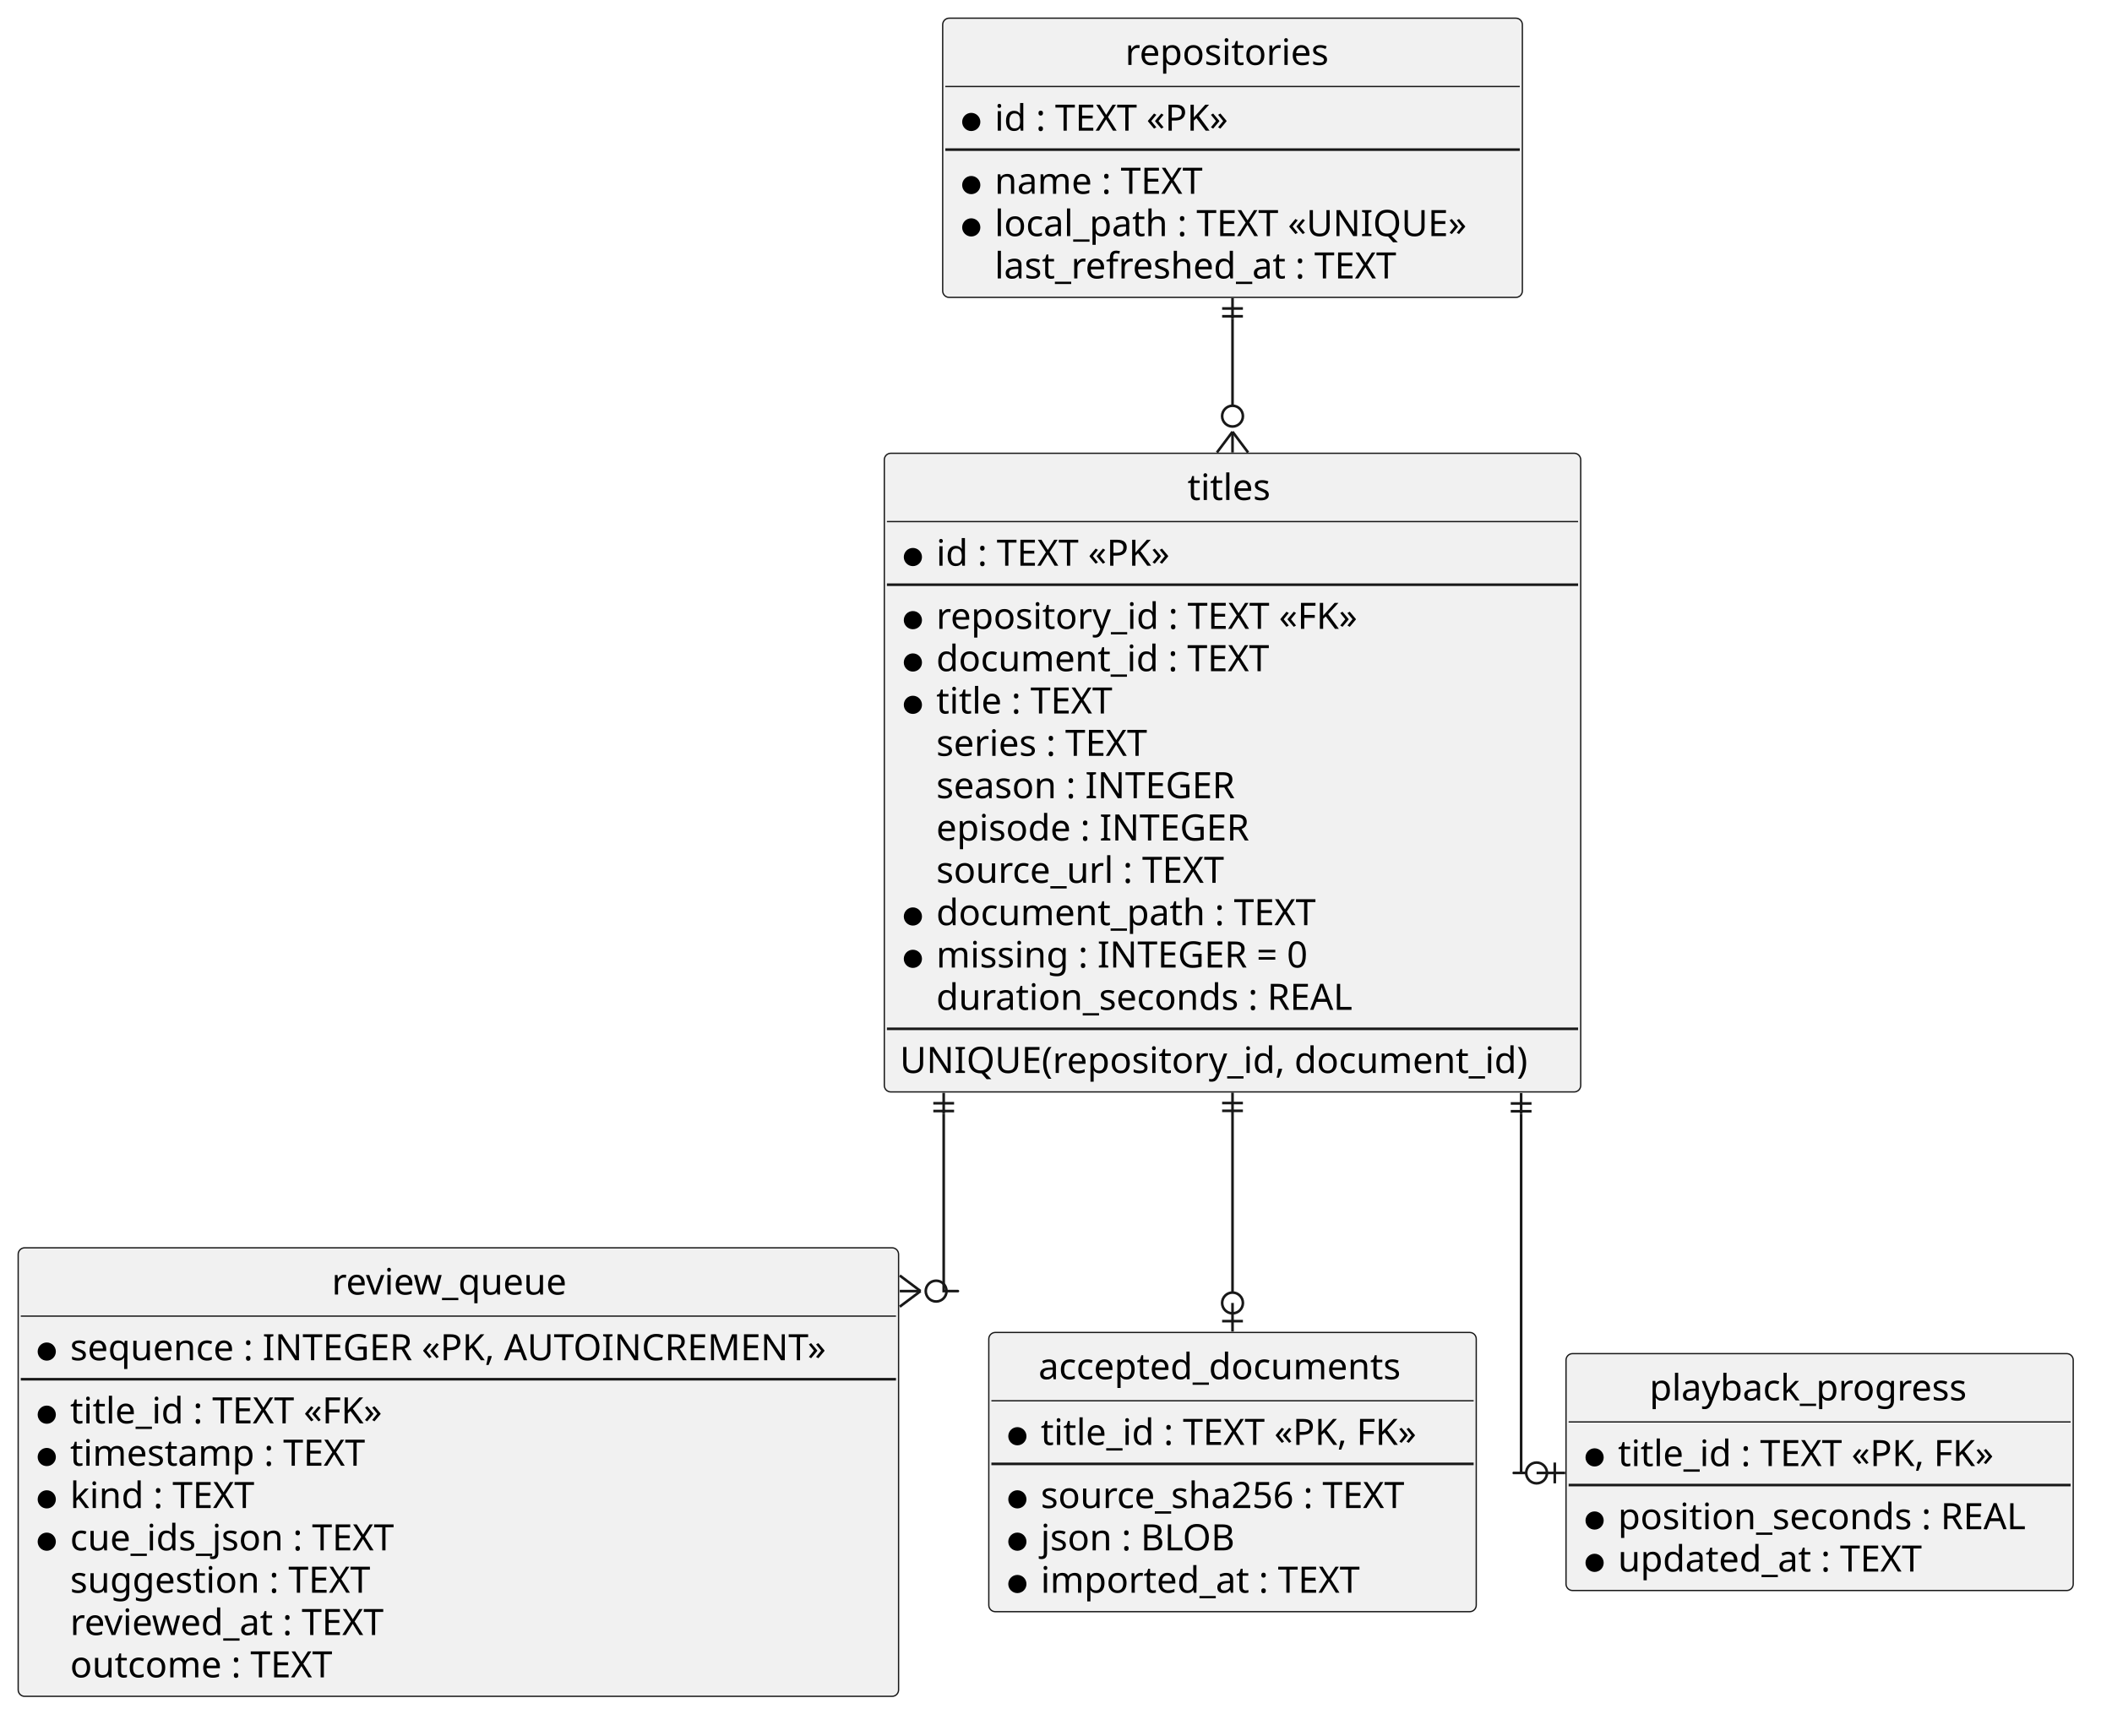
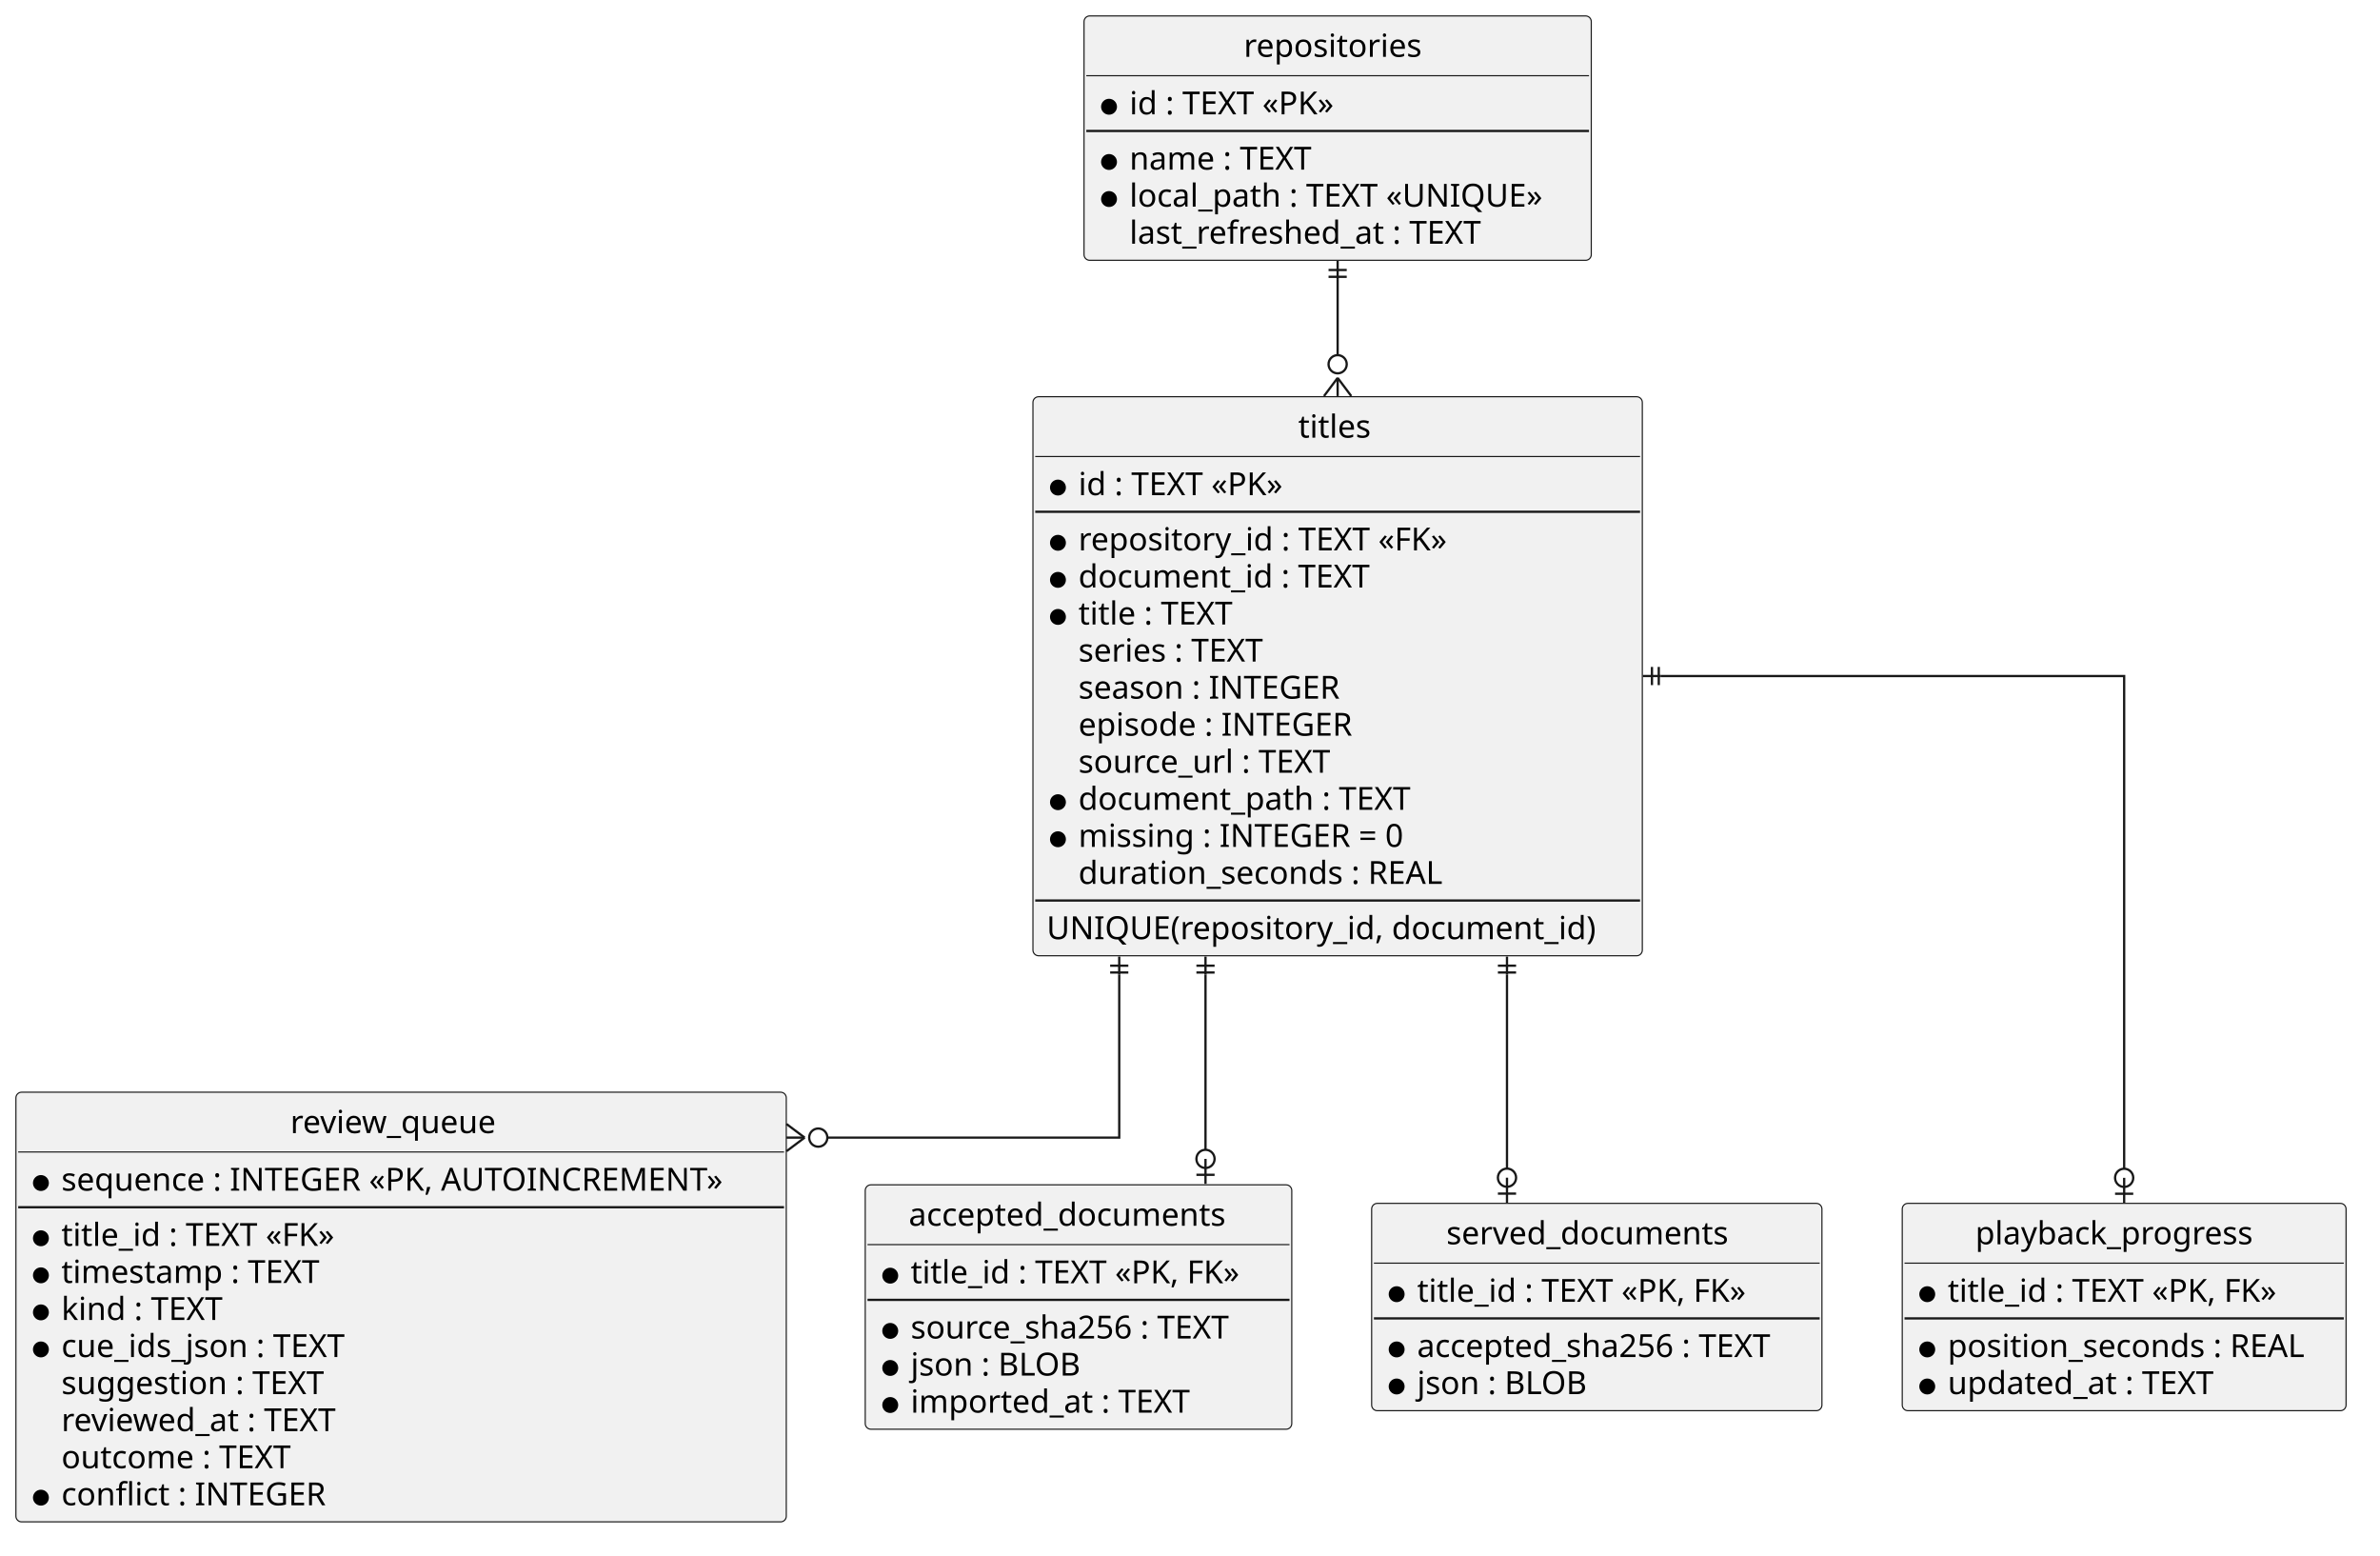
- <svg xmlns="http://www.w3.org/2000/svg" version="1.1" data-diagram-type="CLASS" style="width:813px;height:668px;background:#FFFFFF;" width="813px" height="668px" viewBox="0 0 813 668" zoomAndPan="magnify" preserveAspectRatio="none" contentStyleType="text/css">
+ <svg xmlns="http://www.w3.org/2000/svg" version="1.1" data-diagram-type="CLASS" style="width:1047px;height:684px;background:#FFFFFF;" width="1047px" height="684px" viewBox="0 0 1047 684" zoomAndPan="magnify" preserveAspectRatio="none" contentStyleType="text/css">
  <defs />
  <g font-family="sans-serif" lengthAdjust="spacing">
    <g class="entity" data-qualified-name="repositories" id="ent0001" data-source-line="5">
-       <rect x="362.88" y="7" width="223.148" height="107.484" fill="#F1F1F1" style="stroke:#181818;stroke-width:0.5;" rx="2.5" ry="2.5" />
-       <text x="433.148" y="24.995" fill="#000" font-size="14" textLength="82.612">repositories</text>
-       <line x1="363.88" y1="33.297" x2="585.028" y2="33.297" style="stroke:#181818;stroke-width:0.5;" />
+       <rect x="476.88" y="7" width="223.148" height="107.484" fill="#F1F1F1" style="stroke:#181818;stroke-width:0.5;" rx="2.5" ry="2.5" />
+       <text x="547.148" y="24.995" fill="#000" font-size="14" textLength="82.612">repositories</text>
+       <line x1="477.88" y1="33.297" x2="699.028" y2="33.297" style="stroke:#181818;stroke-width:0.5;" />
      <g data-visibility-modifier="IE_MANDATORY">
-         <ellipse cx="373.88" cy="46.945" rx="3" ry="3" fill="#000" style="stroke:#000;stroke-width:1;" />
+         <ellipse cx="487.88" cy="46.945" rx="3" ry="3" fill="#000" style="stroke:#000;stroke-width:1;" />
      </g>
-       <text x="382.88" y="50.292" fill="#000" font-size="14" textLength="101.138">id : TEXT «PK»</text>
-       <line x1="363.88" y1="57.594" x2="585.028" y2="57.594" style="stroke:#181818;stroke-width:1;" />
+       <text x="496.88" y="50.292" fill="#000" font-size="14" textLength="101.138">id : TEXT «PK»</text>
+       <line x1="477.88" y1="57.594" x2="699.028" y2="57.594" style="stroke:#181818;stroke-width:1;" />
      <g data-visibility-modifier="IE_MANDATORY">
-         <ellipse cx="373.88" cy="71.242" rx="3" ry="3" fill="#000" style="stroke:#000;stroke-width:1;" />
+         <ellipse cx="487.88" cy="71.242" rx="3" ry="3" fill="#000" style="stroke:#000;stroke-width:1;" />
      </g>
-       <text x="382.88" y="74.589" fill="#000" font-size="14" textLength="88.86">name : TEXT</text>
+       <text x="496.88" y="74.589" fill="#000" font-size="14" textLength="88.86">name : TEXT</text>
      <g data-visibility-modifier="IE_MANDATORY">
-         <ellipse cx="373.88" cy="87.539" rx="3" ry="3" fill="#000" style="stroke:#000;stroke-width:1;" />
+         <ellipse cx="487.88" cy="87.539" rx="3" ry="3" fill="#000" style="stroke:#000;stroke-width:1;" />
      </g>
-       <text x="382.88" y="90.886" fill="#000" font-size="14" textLength="197.148">local_path : TEXT «UNIQUE»</text>
-       <text x="382.88" y="107.183" fill="#000" font-size="14" textLength="169.812">last_refreshed_at : TEXT</text>
+       <text x="496.88" y="90.886" fill="#000" font-size="14" textLength="197.148">local_path : TEXT «UNIQUE»</text>
+       <text x="496.88" y="107.183" fill="#000" font-size="14" textLength="169.812">last_refreshed_at : TEXT</text>
    </g>
    <g class="entity" data-qualified-name="titles" id="ent0002" data-source-line="13">
-       <rect x="340.41" y="174.49" width="268.074" height="245.859" fill="#F1F1F1" style="stroke:#181818;stroke-width:0.5;" rx="2.5" ry="2.5" />
-       <text x="457.115" y="192.485" fill="#000" font-size="14" textLength="34.665">titles</text>
-       <line x1="341.41" y1="200.787" x2="607.484" y2="200.787" style="stroke:#181818;stroke-width:0.5;" />
+       <rect x="454.41" y="174.48" width="268.074" height="245.859" fill="#F1F1F1" style="stroke:#181818;stroke-width:0.5;" rx="2.5" ry="2.5" />
+       <text x="571.115" y="192.475" fill="#000" font-size="14" textLength="34.665">titles</text>
+       <line x1="455.41" y1="200.777" x2="721.484" y2="200.777" style="stroke:#181818;stroke-width:0.5;" />
      <g data-visibility-modifier="IE_MANDATORY">
-         <ellipse cx="351.41" cy="214.435" rx="3" ry="3" fill="#000" style="stroke:#000;stroke-width:1;" />
+         <ellipse cx="465.41" cy="214.425" rx="3" ry="3" fill="#000" style="stroke:#000;stroke-width:1;" />
      </g>
-       <text x="360.41" y="217.782" fill="#000" font-size="14" textLength="101.138">id : TEXT «PK»</text>
-       <line x1="341.41" y1="225.084" x2="607.484" y2="225.084" style="stroke:#181818;stroke-width:1;" />
+       <text x="474.41" y="217.772" fill="#000" font-size="14" textLength="101.138">id : TEXT «PK»</text>
+       <line x1="455.41" y1="225.074" x2="721.484" y2="225.074" style="stroke:#181818;stroke-width:1;" />
      <g data-visibility-modifier="IE_MANDATORY">
-         <ellipse cx="351.41" cy="238.732" rx="3" ry="3" fill="#000" style="stroke:#000;stroke-width:1;" />
+         <ellipse cx="465.41" cy="238.722" rx="3" ry="3" fill="#000" style="stroke:#000;stroke-width:1;" />
      </g>
-       <text x="360.41" y="242.079" fill="#000" font-size="14" textLength="178.849">repository_id : TEXT «FK»</text>
+       <text x="474.41" y="242.069" fill="#000" font-size="14" textLength="178.849">repository_id : TEXT «FK»</text>
      <g data-visibility-modifier="IE_MANDATORY">
-         <ellipse cx="351.41" cy="255.029" rx="3" ry="3" fill="#000" style="stroke:#000;stroke-width:1;" />
+         <ellipse cx="465.41" cy="255.019" rx="3" ry="3" fill="#000" style="stroke:#000;stroke-width:1;" />
      </g>
-       <text x="360.41" y="258.376" fill="#000" font-size="14" textLength="139.569">document_id : TEXT</text>
+       <text x="474.41" y="258.366" fill="#000" font-size="14" textLength="139.569">document_id : TEXT</text>
      <g data-visibility-modifier="IE_MANDATORY">
-         <ellipse cx="351.41" cy="271.326" rx="3" ry="3" fill="#000" style="stroke:#000;stroke-width:1;" />
+         <ellipse cx="465.41" cy="271.316" rx="3" ry="3" fill="#000" style="stroke:#000;stroke-width:1;" />
      </g>
-       <text x="360.41" y="274.673" fill="#000" font-size="14" textLength="76.528">title : TEXT</text>
-       <text x="360.41" y="290.969" fill="#000" font-size="14" textLength="90.617">series : TEXT</text>
-       <text x="360.41" y="307.266" fill="#000" font-size="14" textLength="124.257">season : INTEGER</text>
-       <text x="360.41" y="323.563" fill="#000" font-size="14" textLength="129.787">episode : INTEGER</text>
-       <text x="360.41" y="339.86" fill="#000" font-size="14" textLength="121.475">source_url : TEXT</text>
+       <text x="474.41" y="274.663" fill="#000" font-size="14" textLength="76.528">title : TEXT</text>
+       <text x="474.41" y="290.959" fill="#000" font-size="14" textLength="90.617">series : TEXT</text>
+       <text x="474.41" y="307.256" fill="#000" font-size="14" textLength="124.257">season : INTEGER</text>
+       <text x="474.41" y="323.553" fill="#000" font-size="14" textLength="129.787">episode : INTEGER</text>
+       <text x="474.41" y="339.85" fill="#000" font-size="14" textLength="121.475">source_url : TEXT</text>
      <g data-visibility-modifier="IE_MANDATORY">
-         <ellipse cx="351.41" cy="352.81" rx="3" ry="3" fill="#000" style="stroke:#000;stroke-width:1;" />
+         <ellipse cx="465.41" cy="352.8" rx="3" ry="3" fill="#000" style="stroke:#000;stroke-width:1;" />
      </g>
-       <text x="360.41" y="356.157" fill="#000" font-size="14" textLength="158.621">document_path : TEXT</text>
+       <text x="474.41" y="356.147" fill="#000" font-size="14" textLength="158.621">document_path : TEXT</text>
      <g data-visibility-modifier="IE_MANDATORY">
-         <ellipse cx="351.41" cy="369.107" rx="3" ry="3" fill="#000" style="stroke:#000;stroke-width:1;" />
+         <ellipse cx="465.41" cy="369.097" rx="3" ry="3" fill="#000" style="stroke:#000;stroke-width:1;" />
      </g>
-       <text x="360.41" y="372.454" fill="#000" font-size="14" textLength="158.341">missing : INTEGER = 0</text>
-       <text x="360.41" y="388.751" fill="#000" font-size="14" textLength="172.703">duration_seconds : REAL</text>
-       <line x1="341.41" y1="396.053" x2="607.484" y2="396.053" style="stroke:#181818;stroke-width:1;" />
-       <text x="346.41" y="413.048" fill="#000" font-size="14" textLength="256.074">UNIQUE(repository_id, document_id)</text>
+       <text x="474.41" y="372.444" fill="#000" font-size="14" textLength="158.341">missing : INTEGER = 0</text>
+       <text x="474.41" y="388.741" fill="#000" font-size="14" textLength="172.703">duration_seconds : REAL</text>
+       <line x1="455.41" y1="396.042" x2="721.484" y2="396.042" style="stroke:#181818;stroke-width:1;" />
+       <text x="460.41" y="413.038" fill="#000" font-size="14" textLength="256.074">UNIQUE(repository_id, document_id)</text>
    </g>
    <g class="entity" data-qualified-name="reviews" id="ent0003" data-source-line="30">
-       <rect x="7" y="480.35" width="338.901" height="172.672" fill="#F1F1F1" style="stroke:#181818;stroke-width:0.5;" rx="2.5" ry="2.5" />
-       <text x="127.717" y="498.345" fill="#000" font-size="14" textLength="97.467">review_queue</text>
-       <line x1="8" y1="506.647" x2="344.901" y2="506.647" style="stroke:#181818;stroke-width:0.5;" />
+       <rect x="7" y="480.34" width="338.901" height="188.969" fill="#F1F1F1" style="stroke:#181818;stroke-width:0.5;" rx="2.5" ry="2.5" />
+       <text x="127.717" y="498.335" fill="#000" font-size="14" textLength="97.467">review_queue</text>
+       <line x1="8" y1="506.637" x2="344.901" y2="506.637" style="stroke:#181818;stroke-width:0.5;" />
      <g data-visibility-modifier="IE_MANDATORY">
-         <ellipse cx="18" cy="520.295" rx="3" ry="3" fill="#000" style="stroke:#000;stroke-width:1;" />
+         <ellipse cx="18" cy="520.285" rx="3" ry="3" fill="#000" style="stroke:#000;stroke-width:1;" />
      </g>
-       <text x="27" y="523.642" fill="#000" font-size="14" textLength="312.901">sequence : INTEGER «PK, AUTOINCREMENT»</text>
-       <line x1="8" y1="530.944" x2="344.901" y2="530.944" style="stroke:#181818;stroke-width:1;" />
+       <text x="27" y="523.632" fill="#000" font-size="14" textLength="312.901">sequence : INTEGER «PK, AUTOINCREMENT»</text>
+       <line x1="8" y1="530.934" x2="344.901" y2="530.934" style="stroke:#181818;stroke-width:1;" />
      <g data-visibility-modifier="IE_MANDATORY">
-         <ellipse cx="18" cy="544.592" rx="3" ry="3" fill="#000" style="stroke:#000;stroke-width:1;" />
+         <ellipse cx="18" cy="544.582" rx="3" ry="3" fill="#000" style="stroke:#000;stroke-width:1;" />
      </g>
-       <text x="27" y="547.939" fill="#000" font-size="14" textLength="135.119">title_id : TEXT «FK»</text>
+       <text x="27" y="547.929" fill="#000" font-size="14" textLength="135.119">title_id : TEXT «FK»</text>
      <g data-visibility-modifier="IE_MANDATORY">
-         <ellipse cx="18" cy="560.889" rx="3" ry="3" fill="#000" style="stroke:#000;stroke-width:1;" />
+         <ellipse cx="18" cy="560.879" rx="3" ry="3" fill="#000" style="stroke:#000;stroke-width:1;" />
      </g>
-       <text x="27" y="564.236" fill="#000" font-size="14" textLength="124.674">timestamp : TEXT</text>
+       <text x="27" y="564.226" fill="#000" font-size="14" textLength="124.674">timestamp : TEXT</text>
      <g data-visibility-modifier="IE_MANDATORY">
-         <ellipse cx="18" cy="577.186" rx="3" ry="3" fill="#000" style="stroke:#000;stroke-width:1;" />
+         <ellipse cx="18" cy="577.176" rx="3" ry="3" fill="#000" style="stroke:#000;stroke-width:1;" />
      </g>
-       <text x="27" y="580.533" fill="#000" font-size="14" textLength="78.914">kind : TEXT</text>
+       <text x="27" y="580.523" fill="#000" font-size="14" textLength="78.914">kind : TEXT</text>
      <g data-visibility-modifier="IE_MANDATORY">
-         <ellipse cx="18" cy="593.483" rx="3" ry="3" fill="#000" style="stroke:#000;stroke-width:1;" />
+         <ellipse cx="18" cy="593.473" rx="3" ry="3" fill="#000" style="stroke:#000;stroke-width:1;" />
      </g>
-       <text x="27" y="596.829" fill="#000" font-size="14" textLength="137.033">cue_ids_json : TEXT</text>
-       <text x="27" y="613.126" fill="#000" font-size="14" textLength="125.822">suggestion : TEXT</text>
-       <text x="27" y="629.423" fill="#000" font-size="14" textLength="134.333">reviewed_at : TEXT</text>
-       <text x="27" y="645.72" fill="#000" font-size="14" textLength="110.599">outcome : TEXT</text>
+       <text x="27" y="596.819" fill="#000" font-size="14" textLength="137.033">cue_ids_json : TEXT</text>
+       <text x="27" y="613.116" fill="#000" font-size="14" textLength="125.822">suggestion : TEXT</text>
+       <text x="27" y="629.413" fill="#000" font-size="14" textLength="134.333">reviewed_at : TEXT</text>
+       <text x="27" y="645.71" fill="#000" font-size="14" textLength="110.599">outcome : TEXT</text>
+       <g data-visibility-modifier="IE_MANDATORY">
+         <ellipse cx="18" cy="658.66" rx="3" ry="3" fill="#000" style="stroke:#000;stroke-width:1;" />
+       </g>
+       <text x="27" y="662.007" fill="#000" font-size="14" textLength="126.068">conflict : INTEGER</text>
    </g>
-     <g class="entity" data-qualified-name="accepted" id="ent0004" data-source-line="42">
-       <rect x="380.63" y="512.94" width="187.643" height="107.484" fill="#F1F1F1" style="stroke:#181818;stroke-width:0.5;" rx="2.5" ry="2.5" />
-       <text x="399.755" y="530.935" fill="#000" font-size="14" textLength="149.393">accepted_documents</text>
-       <line x1="381.63" y1="539.237" x2="567.273" y2="539.237" style="stroke:#181818;stroke-width:0.5;" />
+     <g class="entity" data-qualified-name="accepted" id="ent0004" data-source-line="43">
+       <rect x="380.63" y="521.08" width="187.643" height="107.484" fill="#F1F1F1" style="stroke:#181818;stroke-width:0.5;" rx="2.5" ry="2.5" />
+       <text x="399.755" y="539.075" fill="#000" font-size="14" textLength="149.393">accepted_documents</text>
+       <line x1="381.63" y1="547.377" x2="567.273" y2="547.377" style="stroke:#181818;stroke-width:0.5;" />
      <g data-visibility-modifier="IE_MANDATORY">
-         <ellipse cx="391.63" cy="552.885" rx="3" ry="3" fill="#000" style="stroke:#000;stroke-width:1;" />
+         <ellipse cx="391.63" cy="561.025" rx="3" ry="3" fill="#000" style="stroke:#000;stroke-width:1;" />
      </g>
-       <text x="400.63" y="556.232" fill="#000" font-size="14" textLength="161.643">title_id : TEXT «PK, FK»</text>
-       <line x1="381.63" y1="563.534" x2="567.273" y2="563.534" style="stroke:#181818;stroke-width:1;" />
+       <text x="400.63" y="564.372" fill="#000" font-size="14" textLength="161.643">title_id : TEXT «PK, FK»</text>
+       <line x1="381.63" y1="571.674" x2="567.273" y2="571.674" style="stroke:#181818;stroke-width:1;" />
      <g data-visibility-modifier="IE_MANDATORY">
-         <ellipse cx="391.63" cy="577.182" rx="3" ry="3" fill="#000" style="stroke:#000;stroke-width:1;" />
+         <ellipse cx="391.63" cy="585.322" rx="3" ry="3" fill="#000" style="stroke:#000;stroke-width:1;" />
      </g>
-       <text x="400.63" y="580.529" fill="#000" font-size="14" textLength="154.424">source_sha256 : TEXT</text>
+       <text x="400.63" y="588.669" fill="#000" font-size="14" textLength="154.424">source_sha256 : TEXT</text>
      <g data-visibility-modifier="IE_MANDATORY">
-         <ellipse cx="391.63" cy="593.479" rx="3" ry="3" fill="#000" style="stroke:#000;stroke-width:1;" />
+         <ellipse cx="391.63" cy="601.619" rx="3" ry="3" fill="#000" style="stroke:#000;stroke-width:1;" />
      </g>
-       <text x="400.63" y="596.826" fill="#000" font-size="14" textLength="80.268">json : BLOB</text>
+       <text x="400.63" y="604.966" fill="#000" font-size="14" textLength="80.268">json : BLOB</text>
      <g data-visibility-modifier="IE_MANDATORY">
-         <ellipse cx="391.63" cy="609.776" rx="3" ry="3" fill="#000" style="stroke:#000;stroke-width:1;" />
+         <ellipse cx="391.63" cy="617.916" rx="3" ry="3" fill="#000" style="stroke:#000;stroke-width:1;" />
      </g>
-       <text x="400.63" y="613.123" fill="#000" font-size="14" textLength="133.95">imported_at : TEXT</text>
+       <text x="400.63" y="621.263" fill="#000" font-size="14" textLength="133.95">imported_at : TEXT</text>
    </g>
-     <g class="entity" data-qualified-name="progress" id="ent0005" data-source-line="50">
-       <rect x="602.83" y="521.09" width="195.244" height="91.188" fill="#F1F1F1" style="stroke:#181818;stroke-width:0.5;" rx="2.5" ry="2.5" />
-       <text x="634.971" y="539.085" fill="#000" font-size="14" textLength="130.963">playback_progress</text>
-       <line x1="603.83" y1="547.387" x2="797.074" y2="547.387" style="stroke:#181818;stroke-width:0.5;" />
+     <g class="entity" data-qualified-name="served" id="ent0005" data-source-line="51">
+       <rect x="603.41" y="529.23" width="198.088" height="91.188" fill="#F1F1F1" style="stroke:#181818;stroke-width:0.5;" rx="2.5" ry="2.5" />
+       <text x="636.265" y="547.225" fill="#000" font-size="14" textLength="132.378">served_documents</text>
+       <line x1="604.41" y1="555.527" x2="800.498" y2="555.527" style="stroke:#181818;stroke-width:0.5;" />
      <g data-visibility-modifier="IE_MANDATORY">
-         <ellipse cx="613.83" cy="561.035" rx="3" ry="3" fill="#000" style="stroke:#000;stroke-width:1;" />
+         <ellipse cx="614.41" cy="569.175" rx="3" ry="3" fill="#000" style="stroke:#000;stroke-width:1;" />
      </g>
-       <text x="622.83" y="564.382" fill="#000" font-size="14" textLength="161.643">title_id : TEXT «PK, FK»</text>
-       <line x1="603.83" y1="571.684" x2="797.074" y2="571.684" style="stroke:#181818;stroke-width:1;" />
+       <text x="623.41" y="572.522" fill="#000" font-size="14" textLength="161.643">title_id : TEXT «PK, FK»</text>
+       <line x1="604.41" y1="579.824" x2="800.498" y2="579.824" style="stroke:#181818;stroke-width:1;" />
      <g data-visibility-modifier="IE_MANDATORY">
-         <ellipse cx="613.83" cy="585.332" rx="3" ry="3" fill="#000" style="stroke:#000;stroke-width:1;" />
+         <ellipse cx="614.41" cy="593.472" rx="3" ry="3" fill="#000" style="stroke:#000;stroke-width:1;" />
      </g>
-       <text x="622.83" y="588.679" fill="#000" font-size="14" textLength="169.244">position_seconds : REAL</text>
+       <text x="623.41" y="596.819" fill="#000" font-size="14" textLength="172.088">accepted_sha256 : TEXT</text>
      <g data-visibility-modifier="IE_MANDATORY">
-         <ellipse cx="613.83" cy="601.629" rx="3" ry="3" fill="#000" style="stroke:#000;stroke-width:1;" />
+         <ellipse cx="614.41" cy="609.769" rx="3" ry="3" fill="#000" style="stroke:#000;stroke-width:1;" />
      </g>
-       <text x="622.83" y="604.976" fill="#000" font-size="14" textLength="128.44">updated_at : TEXT</text>
+       <text x="623.41" y="613.116" fill="#000" font-size="14" textLength="80.268">json : BLOB</text>
    </g>
-     <g class="link" data-entity-1="ent0001" data-entity-2="ent0002" id="lnk6" data-source-line="57" data-link-type="crowfoot">
-       <path d="M474.45,122.75 C474.45,140.62 474.45,135.3 474.45,156.19" style="stroke:#181818;stroke-width:1;" fill="none" id="repositories-titles" codeLine="57" />
-       <line x1="470.45" y1="118.75" x2="478.45" y2="118.75" style="stroke:#181818;stroke-width:1;" />
-       <line x1="470.45" y1="121.75" x2="478.45" y2="121.75" style="stroke:#181818;stroke-width:1;" />
-       <line x1="474.45" y1="122.75" x2="474.45" y2="114.75" style="stroke:#181818;stroke-width:1;" />
-       <line x1="474.45" y1="166.19" x2="480.45" y2="174.19" style="stroke:#181818;stroke-width:1;" />
-       <line x1="474.45" y1="166.19" x2="468.45" y2="174.19" style="stroke:#181818;stroke-width:1;" />
-       <line x1="474.45" y1="166.19" x2="474.45" y2="174.19" style="stroke:#181818;stroke-width:1;" />
-       <ellipse cx="474.45" cy="160.19" rx="4" ry="4" fill="none" style="stroke:#181818;stroke-width:1;" />
+     <g class="entity" data-qualified-name="progress" id="ent0006" data-source-line="58">
+       <rect x="836.83" y="529.23" width="195.244" height="91.188" fill="#F1F1F1" style="stroke:#181818;stroke-width:0.5;" rx="2.5" ry="2.5" />
+       <text x="868.971" y="547.225" fill="#000" font-size="14" textLength="130.963">playback_progress</text>
+       <line x1="837.83" y1="555.527" x2="1031.074" y2="555.527" style="stroke:#181818;stroke-width:0.5;" />
+       <g data-visibility-modifier="IE_MANDATORY">
+         <ellipse cx="847.83" cy="569.175" rx="3" ry="3" fill="#000" style="stroke:#000;stroke-width:1;" />
+       </g>
+       <text x="856.83" y="572.522" fill="#000" font-size="14" textLength="161.643">title_id : TEXT «PK, FK»</text>
+       <line x1="837.83" y1="579.824" x2="1031.074" y2="579.824" style="stroke:#181818;stroke-width:1;" />
+       <g data-visibility-modifier="IE_MANDATORY">
+         <ellipse cx="847.83" cy="593.472" rx="3" ry="3" fill="#000" style="stroke:#000;stroke-width:1;" />
+       </g>
+       <text x="856.83" y="596.819" fill="#000" font-size="14" textLength="169.244">position_seconds : REAL</text>
+       <g data-visibility-modifier="IE_MANDATORY">
+         <ellipse cx="847.83" cy="609.769" rx="3" ry="3" fill="#000" style="stroke:#000;stroke-width:1;" />
+       </g>
+       <text x="856.83" y="613.116" fill="#000" font-size="14" textLength="128.44">updated_at : TEXT</text>
    </g>
-     <g class="link" data-entity-1="ent0002" data-entity-2="ent0003" id="lnk7" data-source-line="58" data-link-type="crowfoot">
-       <path d="M363.27,428.7 C363.27,469.66 363.27,497.02 363.27,497.02 C363.27,497.02 374.83,497.02 364.36,497.02" style="stroke:#181818;stroke-width:1;" fill="none" id="titles-reviews" codeLine="58" />
-       <line x1="359.27" y1="424.7" x2="367.27" y2="424.7" style="stroke:#181818;stroke-width:1;" />
-       <line x1="359.27" y1="427.7" x2="367.27" y2="427.7" style="stroke:#181818;stroke-width:1;" />
-       <line x1="363.27" y1="428.7" x2="363.27" y2="420.7" style="stroke:#181818;stroke-width:1;" />
-       <line x1="354.36" y1="497.02" x2="346.36" y2="503.02" style="stroke:#181818;stroke-width:1;" />
-       <line x1="354.36" y1="497.02" x2="346.36" y2="491.02" style="stroke:#181818;stroke-width:1;" />
-       <line x1="354.36" y1="497.02" x2="346.36" y2="497.02" style="stroke:#181818;stroke-width:1;" />
-       <ellipse cx="360.36" cy="497.02" rx="4" ry="4" fill="none" style="stroke:#181818;stroke-width:1;" />
+     <g class="link" data-entity-1="ent0001" data-entity-2="ent0002" id="lnk7" data-source-line="65" data-link-type="crowfoot">
+       <path d="M588.45,122.74 C588.45,140.61 588.45,135.3 588.45,156.19" style="stroke:#181818;stroke-width:1;" fill="none" id="repositories-titles" codeLine="65" />
+       <line x1="584.45" y1="118.74" x2="592.45" y2="118.74" style="stroke:#181818;stroke-width:1;" />
+       <line x1="584.45" y1="121.74" x2="592.45" y2="121.74" style="stroke:#181818;stroke-width:1;" />
+       <line x1="588.45" y1="122.74" x2="588.45" y2="114.74" style="stroke:#181818;stroke-width:1;" />
+       <line x1="588.45" y1="166.19" x2="594.45" y2="174.19" style="stroke:#181818;stroke-width:1;" />
+       <line x1="588.45" y1="166.19" x2="582.45" y2="174.19" style="stroke:#181818;stroke-width:1;" />
+       <line x1="588.45" y1="166.19" x2="588.45" y2="174.19" style="stroke:#181818;stroke-width:1;" />
+       <ellipse cx="588.45" cy="160.19" rx="4" ry="4" fill="none" style="stroke:#181818;stroke-width:1;" />
    </g>
-     <g class="link" data-entity-1="ent0002" data-entity-2="ent0004" id="lnk8" data-source-line="59" data-link-type="association">
-       <path d="M474.45,428.62 C474.45,460.89 474.45,471.04 474.45,497.58" style="stroke:#181818;stroke-width:1;" fill="none" id="titles-accepted" codeLine="59" />
-       <line x1="470.45" y1="424.62" x2="478.45" y2="424.62" style="stroke:#181818;stroke-width:1;" />
-       <line x1="470.45" y1="427.62" x2="478.45" y2="427.62" style="stroke:#181818;stroke-width:1;" />
-       <line x1="474.45" y1="428.62" x2="474.45" y2="420.62" style="stroke:#181818;stroke-width:1;" />
-       <line x1="474.45" y1="501.58" x2="474.45" y2="512.58" style="stroke:#181818;stroke-width:1;" />
-       <ellipse cx="474.45" cy="501.58" rx="4" ry="4" fill="none" style="stroke:#181818;stroke-width:1;" />
-       <line x1="478.45" y1="508.58" x2="470.45" y2="508.58" style="stroke:#181818;stroke-width:1;" />
+     <g class="link" data-entity-1="ent0002" data-entity-2="ent0003" id="lnk8" data-source-line="66" data-link-type="crowfoot">
+       <path d="M492.37,428.7 C492.37,471.19 492.37,500.31 492.37,500.31 C492.37,500.31 438.91,500.31 363.97,500.31" style="stroke:#181818;stroke-width:1;" fill="none" id="titles-reviews" codeLine="66" />
+       <line x1="488.37" y1="424.7" x2="496.37" y2="424.7" style="stroke:#181818;stroke-width:1;" />
+       <line x1="488.37" y1="427.7" x2="496.37" y2="427.7" style="stroke:#181818;stroke-width:1;" />
+       <line x1="492.37" y1="428.7" x2="492.37" y2="420.7" style="stroke:#181818;stroke-width:1;" />
+       <line x1="353.97" y1="500.31" x2="345.97" y2="506.31" style="stroke:#181818;stroke-width:1;" />
+       <line x1="353.97" y1="500.31" x2="345.97" y2="494.31" style="stroke:#181818;stroke-width:1;" />
+       <line x1="353.97" y1="500.31" x2="345.97" y2="500.31" style="stroke:#181818;stroke-width:1;" />
+       <ellipse cx="359.97" cy="500.31" rx="4" ry="4" fill="none" style="stroke:#181818;stroke-width:1;" />
    </g>
-     <g class="link" data-entity-1="ent0002" data-entity-2="ent0005" id="lnk9" data-source-line="60" data-link-type="association">
-       <path d="M585.55,428.78 C585.55,499.77 585.55,567.02 585.55,567.02 C585.55,567.02 577.29,567.02 587.5,567.02" style="stroke:#181818;stroke-width:1;" fill="none" id="titles-progress" codeLine="60" />
-       <line x1="581.55" y1="424.78" x2="589.55" y2="424.78" style="stroke:#181818;stroke-width:1;" />
-       <line x1="581.55" y1="427.78" x2="589.55" y2="427.78" style="stroke:#181818;stroke-width:1;" />
-       <line x1="585.55" y1="428.78" x2="585.55" y2="420.78" style="stroke:#181818;stroke-width:1;" />
-       <line x1="591.5" y1="567.02" x2="602.5" y2="567.02" style="stroke:#181818;stroke-width:1;" />
-       <ellipse cx="591.5" cy="567.02" rx="4" ry="4" fill="none" style="stroke:#181818;stroke-width:1;" />
-       <line x1="598.5" y1="563.02" x2="598.5" y2="571.02" style="stroke:#181818;stroke-width:1;" />
+     <g class="link" data-entity-1="ent0002" data-entity-2="ent0004" id="lnk9" data-source-line="67" data-link-type="association">
+       <path d="M530.32,428.7 C530.32,463.72 530.32,477.07 530.32,505.67" style="stroke:#181818;stroke-width:1;" fill="none" id="titles-accepted" codeLine="67" />
+       <line x1="526.32" y1="424.7" x2="534.32" y2="424.7" style="stroke:#181818;stroke-width:1;" />
+       <line x1="526.32" y1="427.7" x2="534.32" y2="427.7" style="stroke:#181818;stroke-width:1;" />
+       <line x1="530.32" y1="428.7" x2="530.32" y2="420.7" style="stroke:#181818;stroke-width:1;" />
+       <line x1="530.32" y1="509.67" x2="530.32" y2="520.67" style="stroke:#181818;stroke-width:1;" />
+       <ellipse cx="530.32" cy="509.67" rx="4" ry="4" fill="none" style="stroke:#181818;stroke-width:1;" />
+       <line x1="534.32" y1="516.67" x2="526.32" y2="516.67" style="stroke:#181818;stroke-width:1;" />
+     </g>
+     <g class="link" data-entity-1="ent0002" data-entity-2="ent0005" id="lnk10" data-source-line="68" data-link-type="association">
+       <path d="M662.95,428.7 C662.95,467.2 662.95,484.29 662.95,513.94" style="stroke:#181818;stroke-width:1;" fill="none" id="titles-served" codeLine="68" />
+       <line x1="658.95" y1="424.7" x2="666.95" y2="424.7" style="stroke:#181818;stroke-width:1;" />
+       <line x1="658.95" y1="427.7" x2="666.95" y2="427.7" style="stroke:#181818;stroke-width:1;" />
+       <line x1="662.95" y1="428.7" x2="662.95" y2="420.7" style="stroke:#181818;stroke-width:1;" />
+       <line x1="662.95" y1="517.94" x2="662.95" y2="528.94" style="stroke:#181818;stroke-width:1;" />
+       <ellipse cx="662.95" cy="517.94" rx="4" ry="4" fill="none" style="stroke:#181818;stroke-width:1;" />
+       <line x1="666.95" y1="524.94" x2="658.95" y2="524.94" style="stroke:#181818;stroke-width:1;" />
+     </g>
+     <g class="link" data-entity-1="ent0002" data-entity-2="ent0006" id="lnk11" data-source-line="69" data-link-type="association">
+       <path d="M730.72,297.31 C827.98,297.31 934.45,297.31 934.45,297.31 C934.45,297.31 934.45,435.18 934.45,514" style="stroke:#181818;stroke-width:1;" fill="none" id="titles-progress" codeLine="69" />
+       <line x1="726.72" y1="301.31" x2="726.72" y2="293.31" style="stroke:#181818;stroke-width:1;" />
+       <line x1="729.72" y1="301.31" x2="729.72" y2="293.31" style="stroke:#181818;stroke-width:1;" />
+       <line x1="730.72" y1="297.31" x2="722.72" y2="297.31" style="stroke:#181818;stroke-width:1;" />
+       <line x1="934.45" y1="518" x2="934.45" y2="529" style="stroke:#181818;stroke-width:1;" />
+       <ellipse cx="934.45" cy="518" rx="4" ry="4" fill="none" style="stroke:#181818;stroke-width:1;" />
+       <line x1="938.45" y1="525" x2="930.45" y2="525" style="stroke:#181818;stroke-width:1;" />
    </g>
  </g>
</svg>
